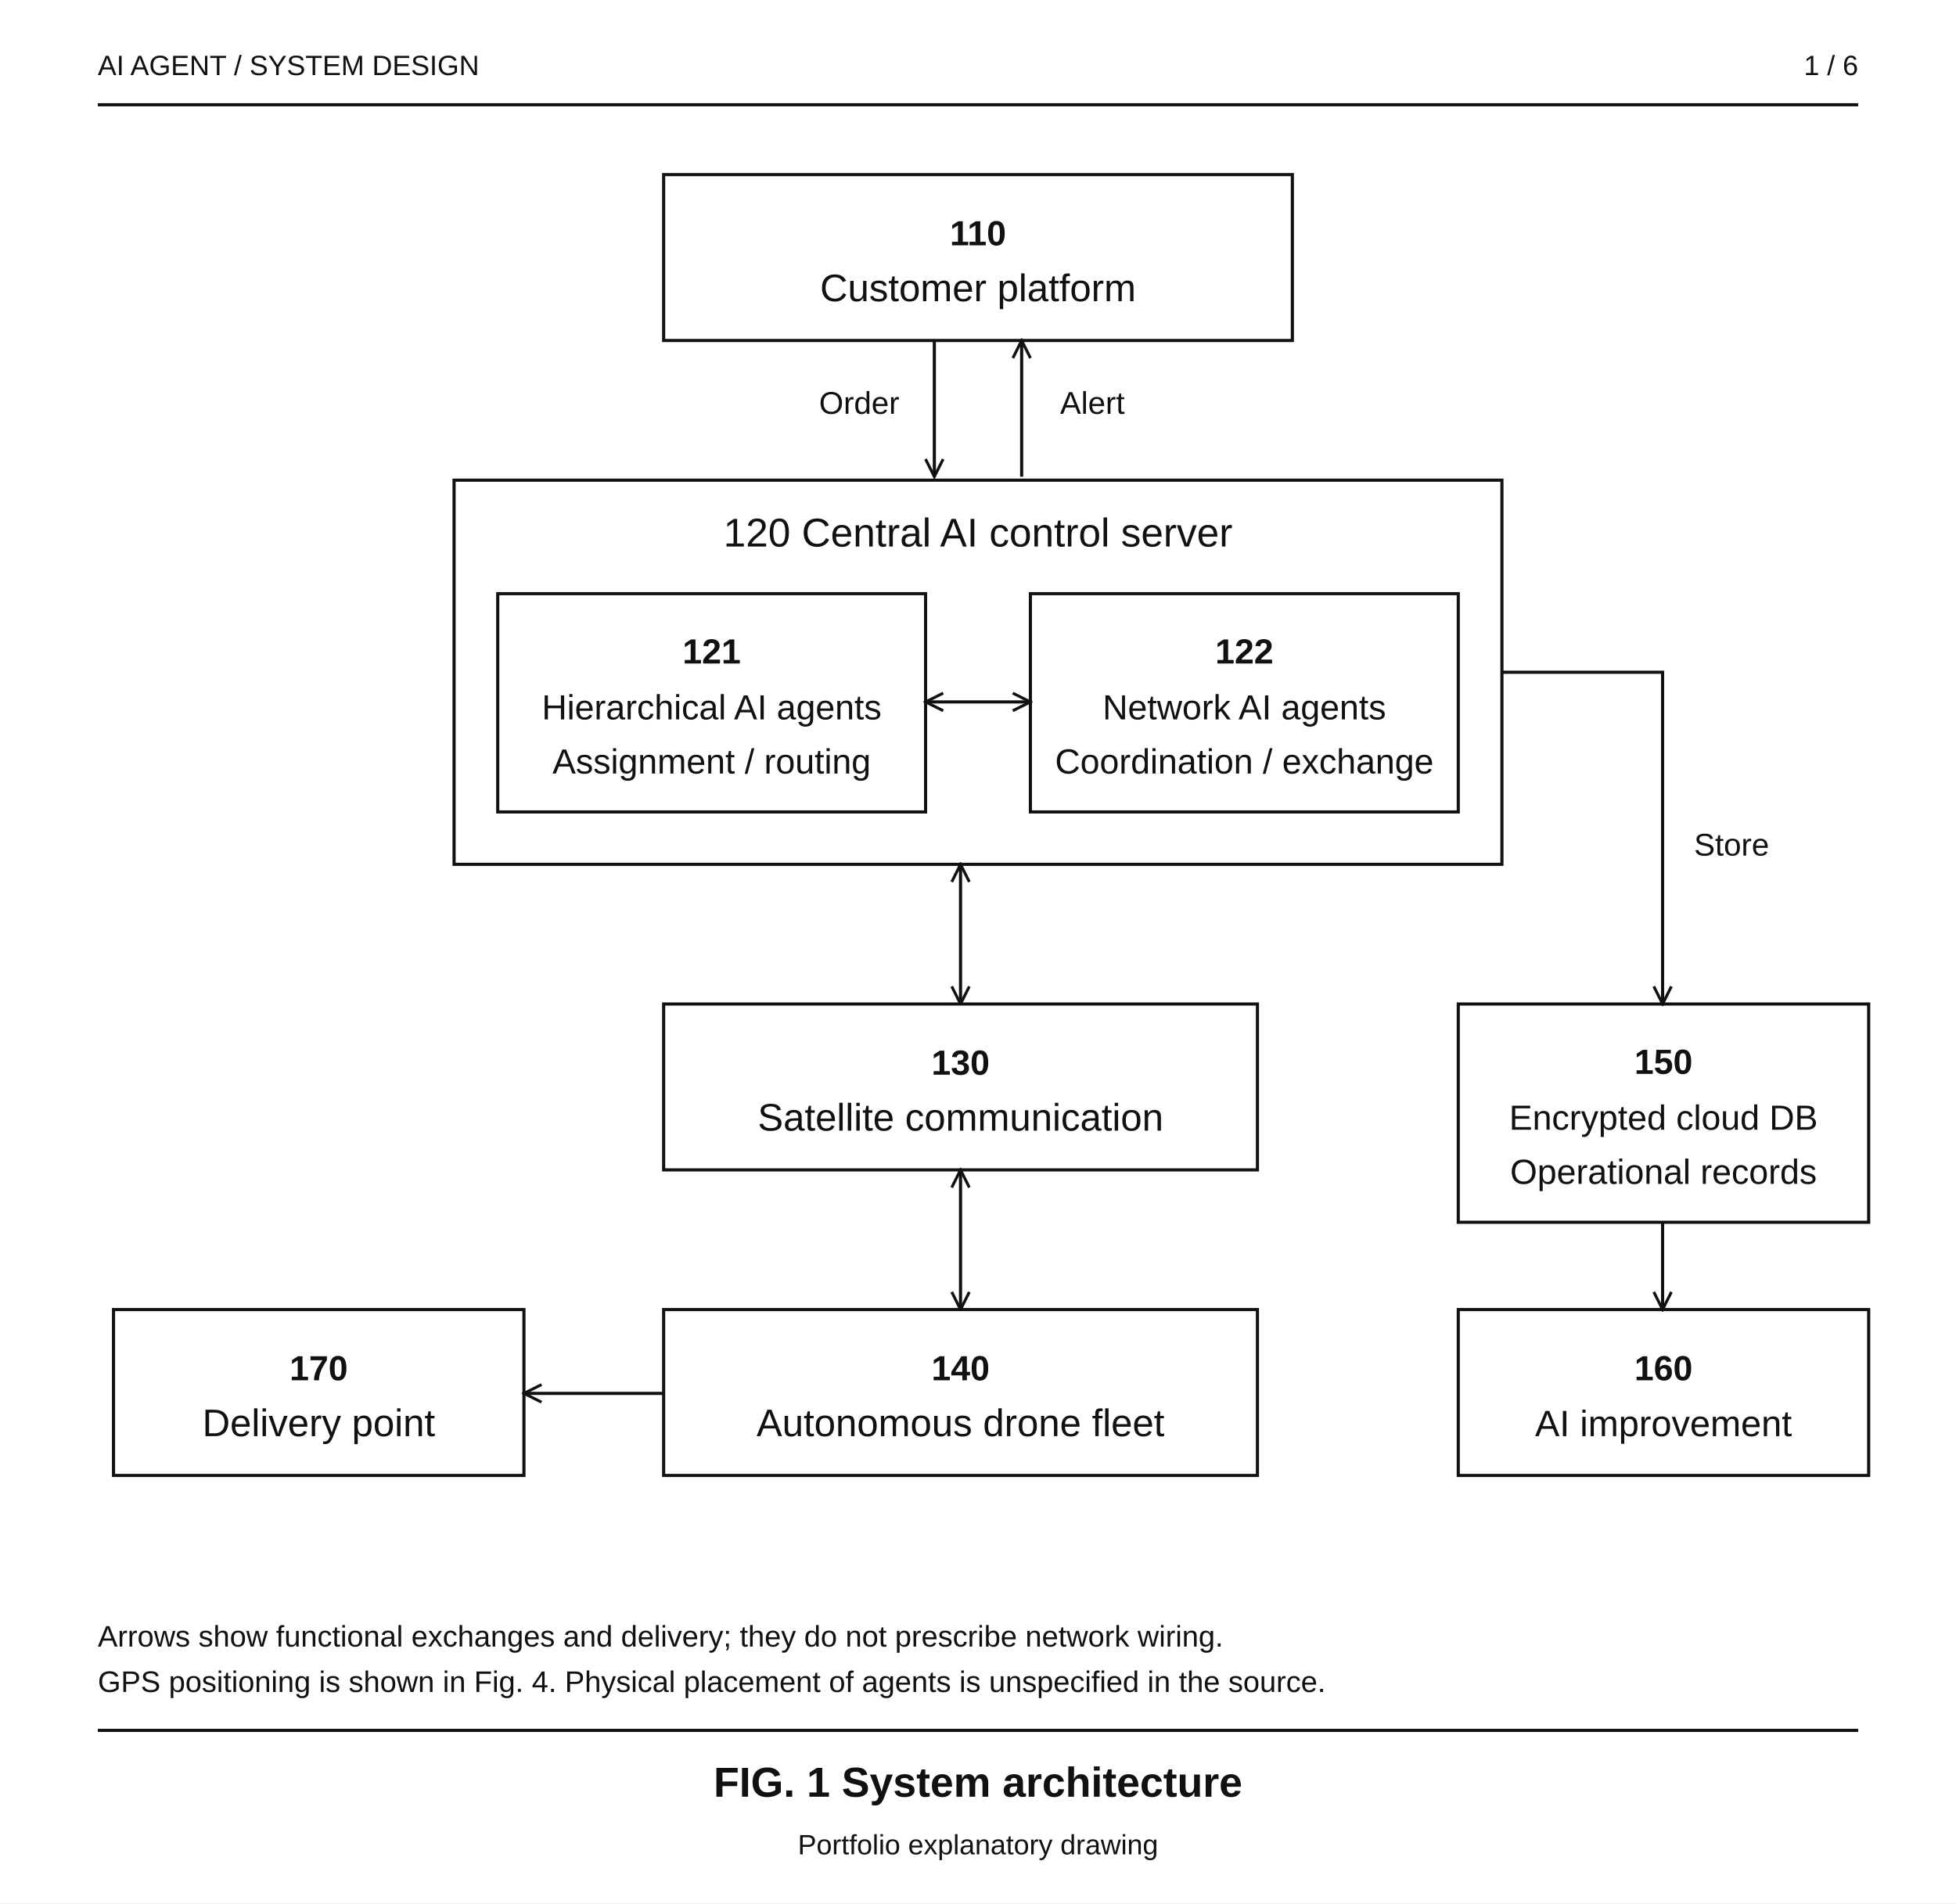
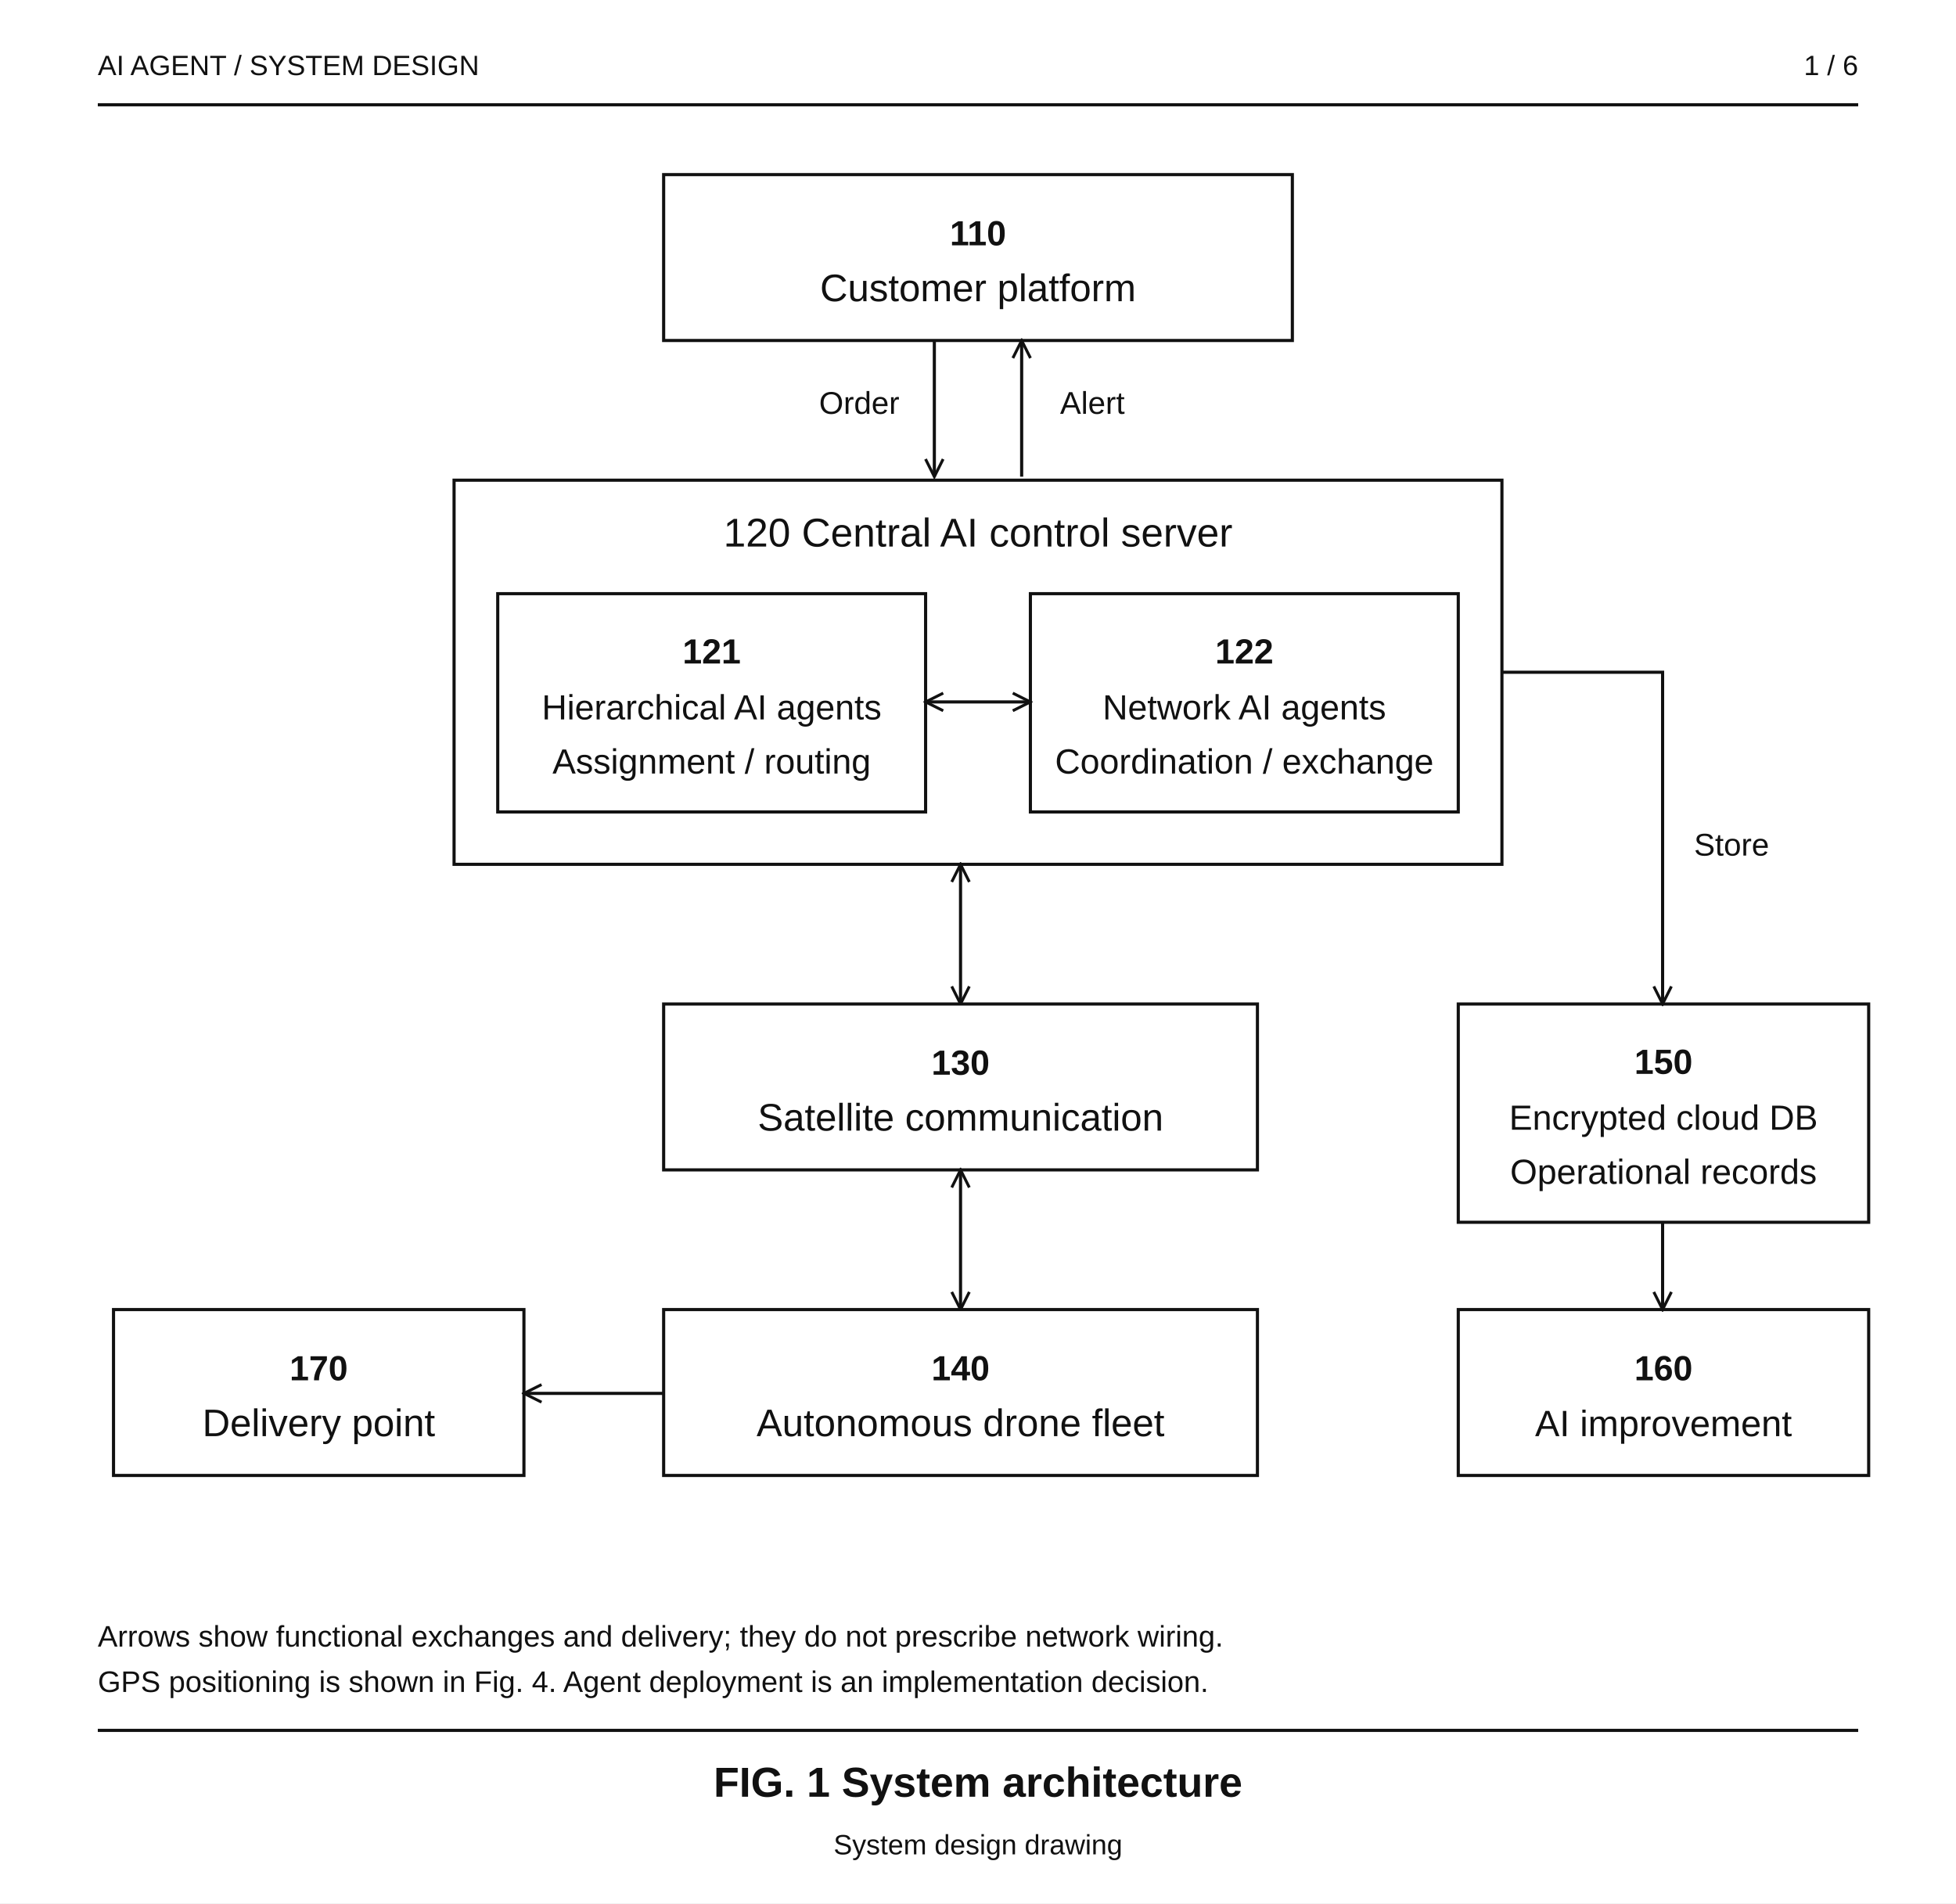
<svg xmlns="http://www.w3.org/2000/svg" width="1120" height="1090" viewBox="0 0 1120 1090" role="img" aria-labelledby="title desc" xml:lang="en">
  <defs>
    <marker id="arrow" viewBox="0 0 10 10" refX="9" refY="5" markerWidth="7" markerHeight="7" orient="auto">
      <path d="M1 1 L9 5 L1 9" fill="none" stroke="#111" stroke-width="1.3" />
    </marker>
    <marker id="start" viewBox="0 0 10 10" refX="1" refY="5" markerWidth="7" markerHeight="7" orient="auto">
      <path d="M9 1 L1 5 L9 9" fill="none" stroke="#111" stroke-width="1.3" />
    </marker>
  </defs>
  <rect width="1120" height="1090" fill="white" />
  <text x="56" y="43" font-family="Arial, 'Yu Gothic', Meiryo, sans-serif" font-size="16" text-anchor="start" font-weight="400" fill="#111">AI AGENT / SYSTEM DESIGN</text>
  <text x="1064" y="43" font-family="Arial, 'Yu Gothic', Meiryo, sans-serif" font-size="16" text-anchor="end" font-weight="400" fill="#111">1 / 6</text>
  <path d="M56 60 H1064" fill="none" stroke="#111" stroke-width="1.8" stroke-linejoin="miter" />
  <rect x="380" y="100" width="360" height="95" fill="white" stroke="#111" stroke-width="1.8" />
  <text x="560.0" y="140.5" font-family="Arial, 'Yu Gothic', Meiryo, sans-serif" font-size="20" text-anchor="middle" font-weight="600" fill="#111">110</text>
  <text x="560.0" y="172.5" font-family="Arial, 'Yu Gothic', Meiryo, sans-serif" font-size="22" text-anchor="middle" font-weight="400" fill="#111">Customer platform</text>
  <path d="M535 195 V273" fill="none" stroke="#111" stroke-width="1.8" stroke-linejoin="miter" marker-end="url(#arrow)" />
  <path d="M585 273 V195" fill="none" stroke="#111" stroke-width="1.8" stroke-linejoin="miter" marker-end="url(#arrow)" />
  <text x="515" y="237" font-family="Arial, 'Yu Gothic', Meiryo, sans-serif" font-size="18" text-anchor="end" font-weight="400" fill="#111">Order</text>
  <text x="607" y="237" font-family="Arial, 'Yu Gothic', Meiryo, sans-serif" font-size="18" text-anchor="start" font-weight="400" fill="#111">Alert</text>
  <rect x="260" y="275" width="600" height="220" fill="white" stroke="#111" stroke-width="1.8" />
  <text x="560" y="313" font-family="Arial, 'Yu Gothic', Meiryo, sans-serif" font-size="23" text-anchor="middle" font-weight="400" fill="#111">120  Central AI control server</text>
  <rect x="285" y="340" width="245" height="125" fill="white" stroke="#111" stroke-width="1.8" />
  <text x="407.5" y="380.0" font-family="Arial, 'Yu Gothic', Meiryo, sans-serif" font-size="20" text-anchor="middle" font-weight="600" fill="#111">121</text>
  <text x="407.5" y="412.0" font-family="Arial, 'Yu Gothic', Meiryo, sans-serif" font-size="20" text-anchor="middle" font-weight="400" fill="#111">Hierarchical AI agents</text>
  <text x="407.5" y="443.0" font-family="Arial, 'Yu Gothic', Meiryo, sans-serif" font-size="20" text-anchor="middle" font-weight="400" fill="#111">Assignment / routing</text>
  <rect x="590" y="340" width="245" height="125" fill="white" stroke="#111" stroke-width="1.8" />
  <text x="712.5" y="380.0" font-family="Arial, 'Yu Gothic', Meiryo, sans-serif" font-size="20" text-anchor="middle" font-weight="600" fill="#111">122</text>
  <text x="712.5" y="412.0" font-family="Arial, 'Yu Gothic', Meiryo, sans-serif" font-size="20" text-anchor="middle" font-weight="400" fill="#111">Network AI agents</text>
  <text x="712.5" y="443.0" font-family="Arial, 'Yu Gothic', Meiryo, sans-serif" font-size="20" text-anchor="middle" font-weight="400" fill="#111">Coordination / exchange</text>
  <path d="M530 402 H590" fill="none" stroke="#111" stroke-width="1.8" stroke-linejoin="miter" marker-end="url(#arrow)" marker-start="url(#start)" />
  <path d="M550 495 V575" fill="none" stroke="#111" stroke-width="1.8" stroke-linejoin="miter" marker-end="url(#arrow)" marker-start="url(#start)" />
  <rect x="380" y="575" width="340" height="95" fill="white" stroke="#111" stroke-width="1.8" />
  <text x="550.0" y="615.5" font-family="Arial, 'Yu Gothic', Meiryo, sans-serif" font-size="20" text-anchor="middle" font-weight="600" fill="#111">130</text>
  <text x="550.0" y="647.5" font-family="Arial, 'Yu Gothic', Meiryo, sans-serif" font-size="22" text-anchor="middle" font-weight="400" fill="#111">Satellite communication</text>
  <path d="M550 670 V750" fill="none" stroke="#111" stroke-width="1.8" stroke-linejoin="miter" marker-end="url(#arrow)" marker-start="url(#start)" />
  <rect x="380" y="750" width="340" height="95" fill="white" stroke="#111" stroke-width="1.8" />
  <text x="550.0" y="790.5" font-family="Arial, 'Yu Gothic', Meiryo, sans-serif" font-size="20" text-anchor="middle" font-weight="600" fill="#111">140</text>
  <text x="550.0" y="822.5" font-family="Arial, 'Yu Gothic', Meiryo, sans-serif" font-size="22" text-anchor="middle" font-weight="400" fill="#111">Autonomous drone fleet</text>
  <rect x="65" y="750" width="235" height="95" fill="white" stroke="#111" stroke-width="1.8" />
  <text x="182.5" y="790.5" font-family="Arial, 'Yu Gothic', Meiryo, sans-serif" font-size="20" text-anchor="middle" font-weight="600" fill="#111">170</text>
  <text x="182.5" y="822.5" font-family="Arial, 'Yu Gothic', Meiryo, sans-serif" font-size="22" text-anchor="middle" font-weight="400" fill="#111">Delivery point</text>
  <path d="M380 798 H300" fill="none" stroke="#111" stroke-width="1.8" stroke-linejoin="miter" marker-end="url(#arrow)" />
  <rect x="835" y="575" width="235" height="125" fill="white" stroke="#111" stroke-width="1.8" />
  <text x="952.5" y="615.0" font-family="Arial, 'Yu Gothic', Meiryo, sans-serif" font-size="20" text-anchor="middle" font-weight="600" fill="#111">150</text>
  <text x="952.5" y="647.0" font-family="Arial, 'Yu Gothic', Meiryo, sans-serif" font-size="20" text-anchor="middle" font-weight="400" fill="#111">Encrypted cloud DB</text>
  <text x="952.5" y="678.0" font-family="Arial, 'Yu Gothic', Meiryo, sans-serif" font-size="20" text-anchor="middle" font-weight="400" fill="#111">Operational records</text>
  <path d="M860 385 H952 V575" fill="none" stroke="#111" stroke-width="1.8" stroke-linejoin="miter" marker-end="url(#arrow)" />
  <text x="970" y="490" font-family="Arial, 'Yu Gothic', Meiryo, sans-serif" font-size="18" text-anchor="start" font-weight="400" fill="#111">Store</text>
  <rect x="835" y="750" width="235" height="95" fill="white" stroke="#111" stroke-width="1.8" />
  <text x="952.5" y="790.5" font-family="Arial, 'Yu Gothic', Meiryo, sans-serif" font-size="20" text-anchor="middle" font-weight="600" fill="#111">160</text>
  <text x="952.5" y="822.5" font-family="Arial, 'Yu Gothic', Meiryo, sans-serif" font-size="21" text-anchor="middle" font-weight="400" fill="#111">AI improvement</text>
  <path d="M952 700 V750" fill="none" stroke="#111" stroke-width="1.8" stroke-linejoin="miter" marker-end="url(#arrow)" />
  <text x="56" y="943" font-family="Arial, 'Yu Gothic', Meiryo, sans-serif" font-size="17" text-anchor="start" font-weight="400" fill="#111">Arrows show functional exchanges and delivery; they do not prescribe network wiring.</text>
-   <text x="56" y="969" font-family="Arial, 'Yu Gothic', Meiryo, sans-serif" font-size="17" text-anchor="start" font-weight="400" fill="#111">GPS positioning is shown in Fig. 4. Physical placement of agents is unspecified in the source.</text>
+   <text x="56" y="969" font-family="Arial, 'Yu Gothic', Meiryo, sans-serif" font-size="17" text-anchor="start" font-weight="400" fill="#111">GPS positioning is shown in Fig. 4. Agent deployment is an implementation decision.</text>
  <path d="M56 991 H1064" fill="none" stroke="#111" stroke-width="1.8" stroke-linejoin="miter" />
  <text x="560" y="1029" font-family="Arial, 'Yu Gothic', Meiryo, sans-serif" font-size="24" text-anchor="middle" font-weight="600" fill="#111">FIG. 1   System architecture</text>
-   <text x="560" y="1062" font-family="Arial, 'Yu Gothic', Meiryo, sans-serif" font-size="16" text-anchor="middle" font-weight="400" fill="#111">Portfolio explanatory drawing</text>
+   <text x="560" y="1062" font-family="Arial, 'Yu Gothic', Meiryo, sans-serif" font-size="16" text-anchor="middle" font-weight="400" fill="#111">System design drawing</text>
</svg>
